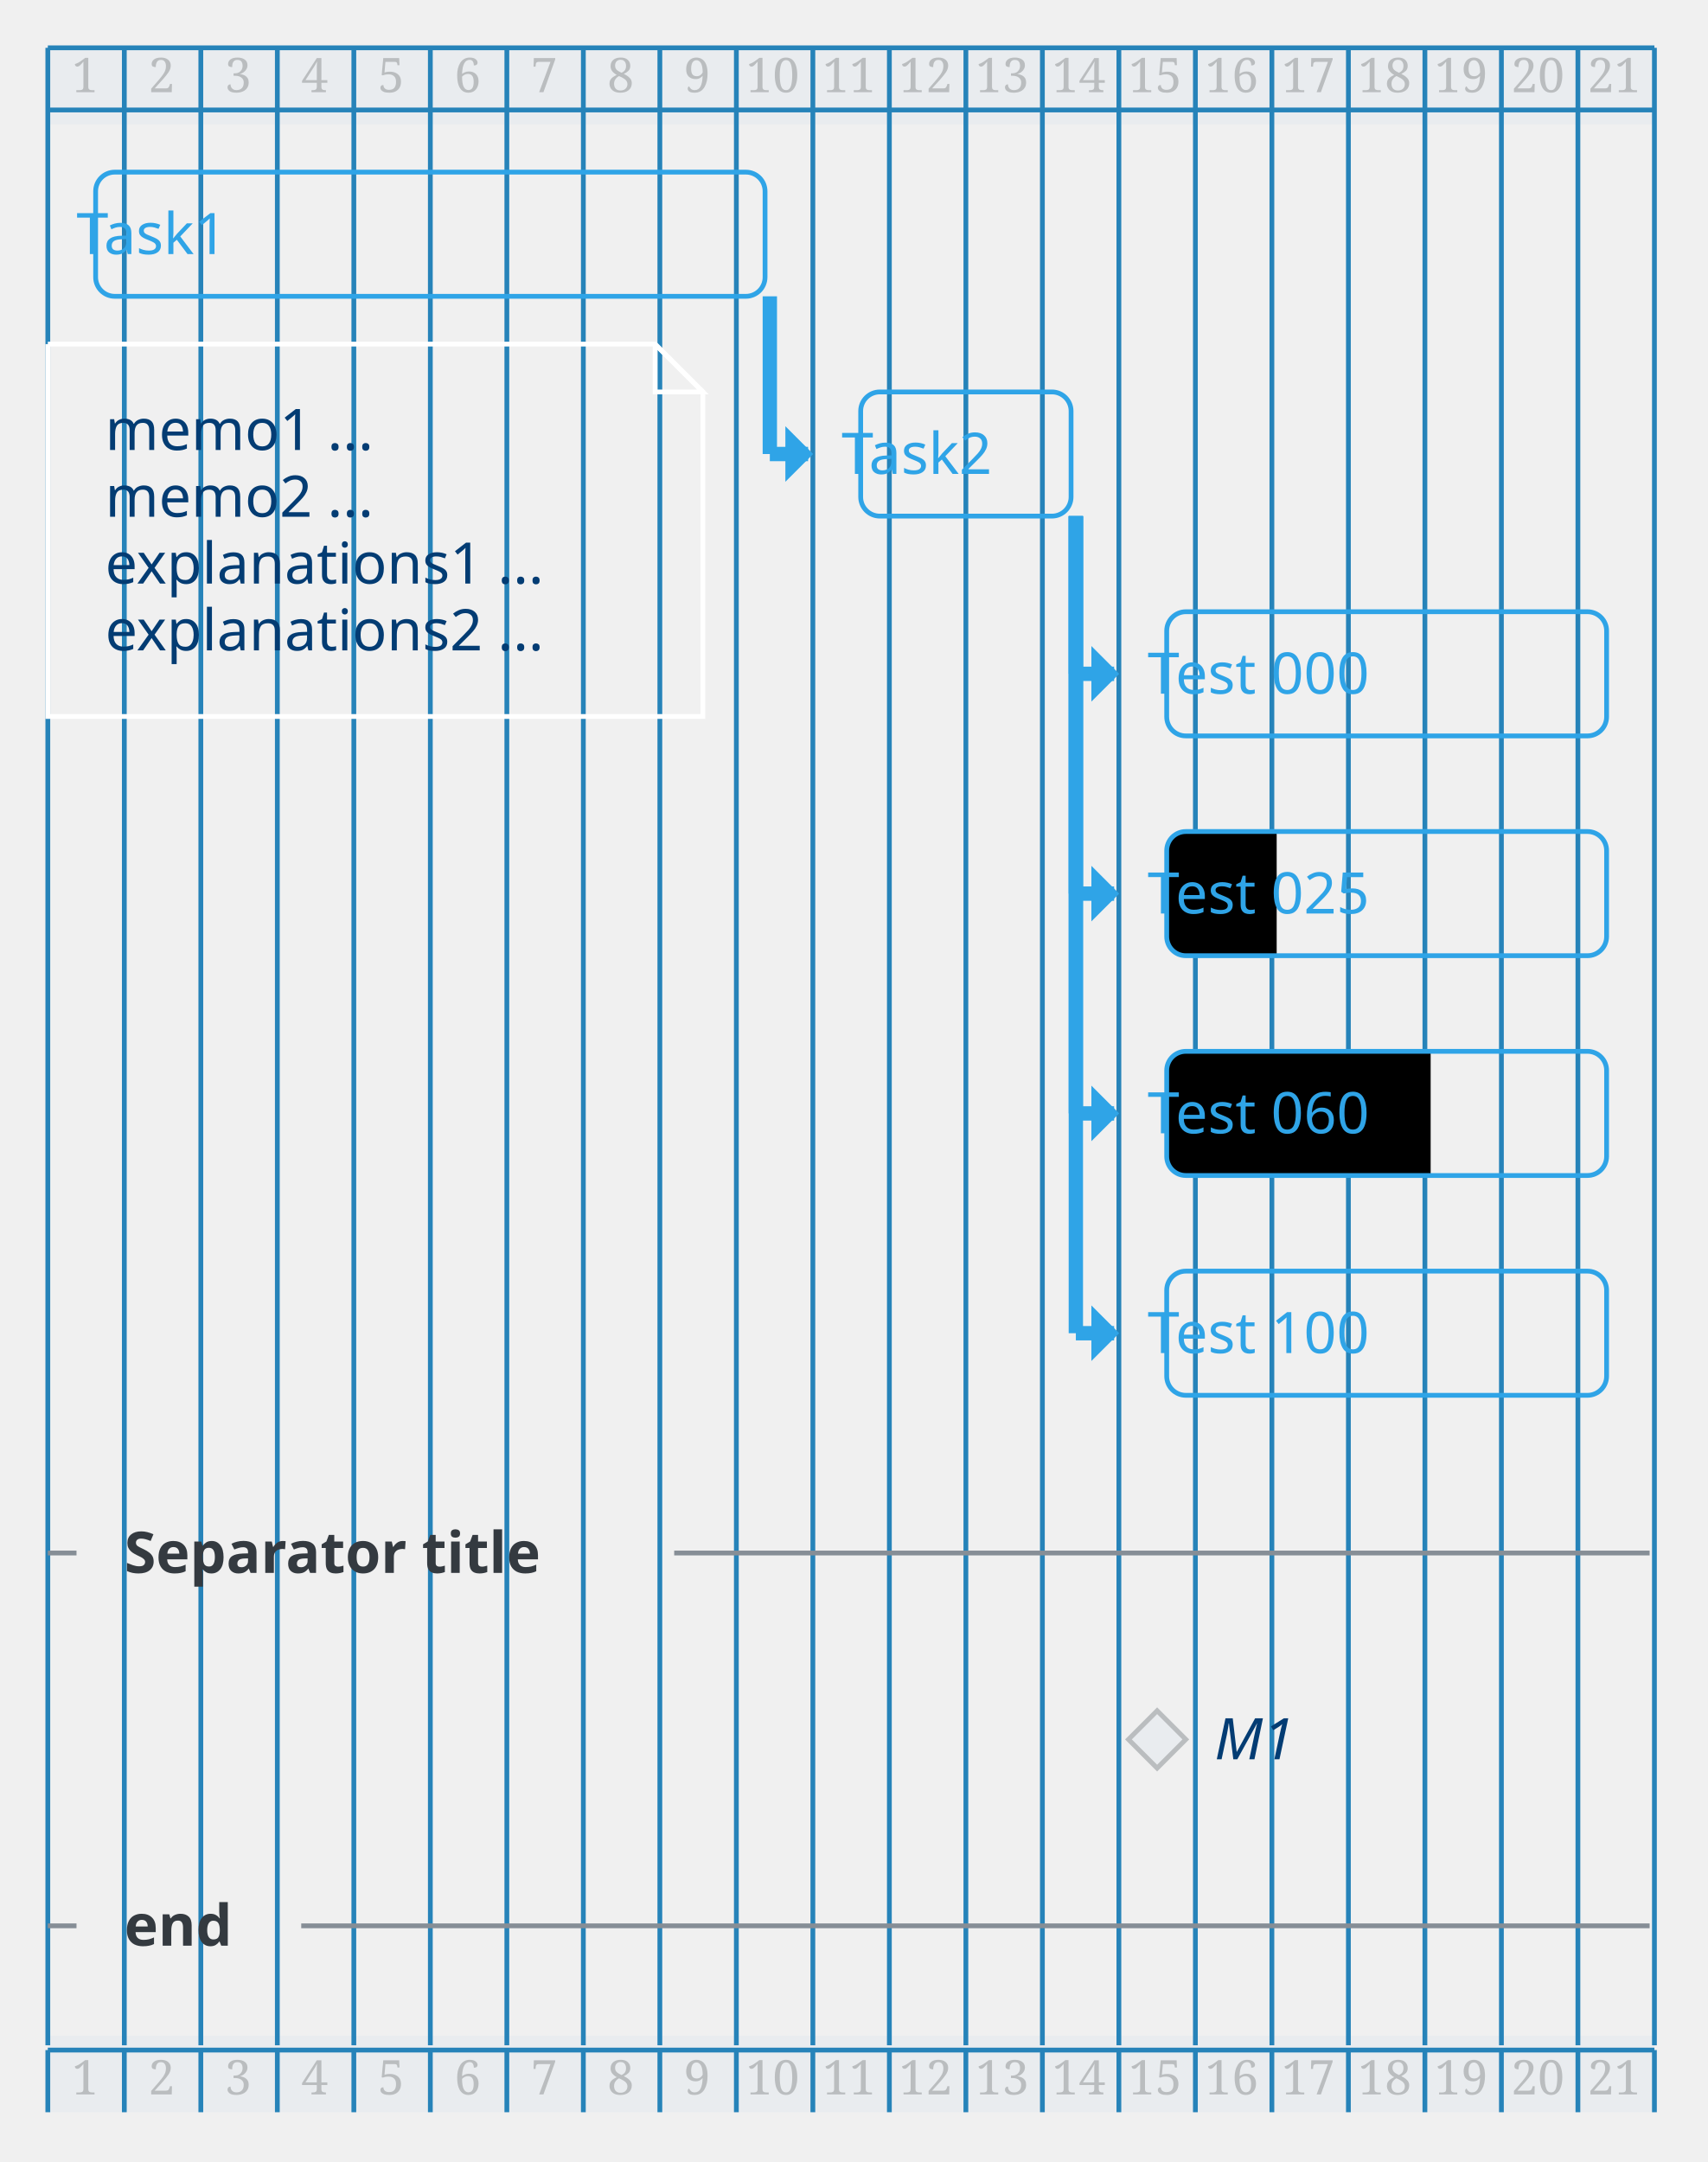
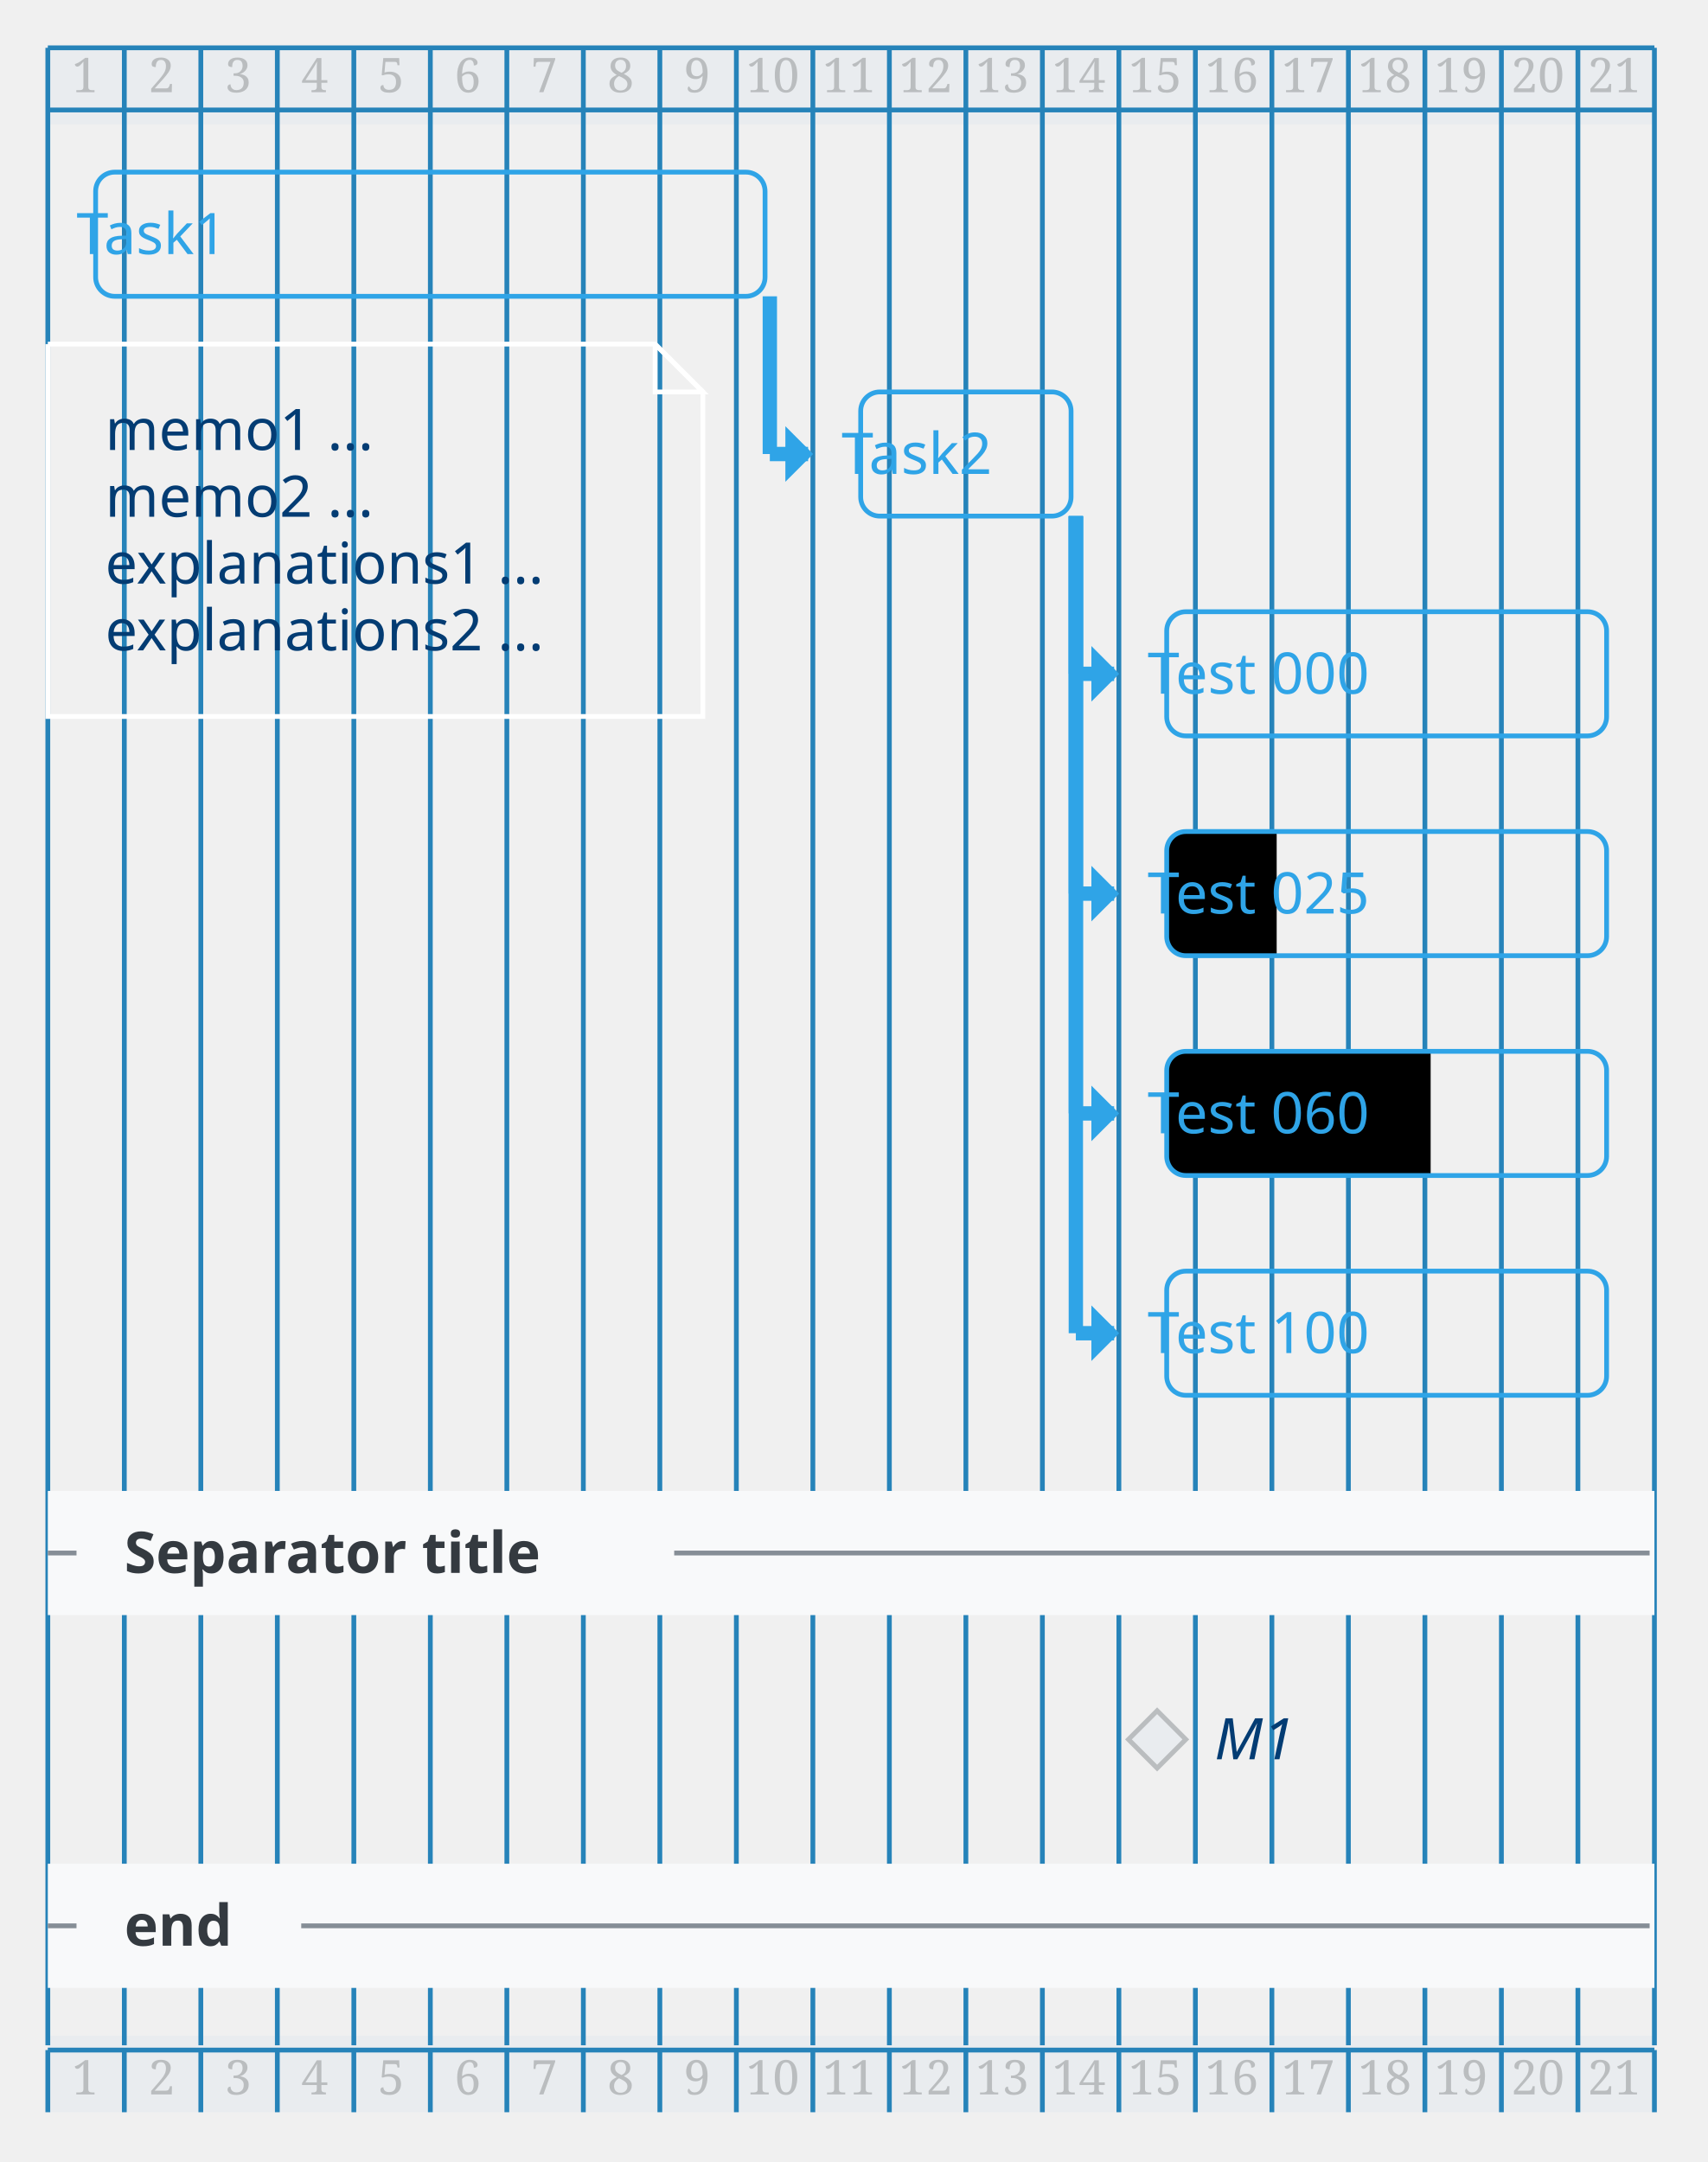
<svg xmlns="http://www.w3.org/2000/svg" contentStyleType="text/css" height="471.875px" preserveAspectRatio="none" style="width:372px;height:471px;" version="1.1" viewBox="0 0 372 471" width="372.917px" zoomAndPan="magnify">
  <defs />
  <g>
    <rect fill="#E9ECEF" height="16.667" style="stroke:none;stroke-width:1.042;" width="350" x="10.417" y="10.417" />
    <rect fill="#E9ECEF" height="16.667" style="stroke:none;stroke-width:1.042;" width="350" x="10.417" y="443.49" />
    <line style="stroke:#2683B9;stroke-width:1.042;" x1="10.417" x2="10.417" y1="10.417" y2="445.573" />
    <line style="stroke:#2683B9;stroke-width:1.042;" x1="27.083" x2="27.083" y1="10.417" y2="445.573" />
    <line style="stroke:#2683B9;stroke-width:1.042;" x1="43.75" x2="43.75" y1="10.417" y2="445.573" />
    <line style="stroke:#2683B9;stroke-width:1.042;" x1="60.417" x2="60.417" y1="10.417" y2="445.573" />
    <line style="stroke:#2683B9;stroke-width:1.042;" x1="77.083" x2="77.083" y1="10.417" y2="445.573" />
    <line style="stroke:#2683B9;stroke-width:1.042;" x1="93.75" x2="93.75" y1="10.417" y2="445.573" />
    <line style="stroke:#2683B9;stroke-width:1.042;" x1="110.417" x2="110.417" y1="10.417" y2="445.573" />
    <line style="stroke:#2683B9;stroke-width:1.042;" x1="127.083" x2="127.083" y1="10.417" y2="445.573" />
    <line style="stroke:#2683B9;stroke-width:1.042;" x1="143.75" x2="143.75" y1="10.417" y2="445.573" />
    <line style="stroke:#2683B9;stroke-width:1.042;" x1="160.417" x2="160.417" y1="10.417" y2="445.573" />
    <line style="stroke:#2683B9;stroke-width:1.042;" x1="177.083" x2="177.083" y1="10.417" y2="445.573" />
    <line style="stroke:#2683B9;stroke-width:1.042;" x1="193.75" x2="193.75" y1="10.417" y2="445.573" />
    <line style="stroke:#2683B9;stroke-width:1.042;" x1="210.417" x2="210.417" y1="10.417" y2="445.573" />
    <line style="stroke:#2683B9;stroke-width:1.042;" x1="227.083" x2="227.083" y1="10.417" y2="445.573" />
    <line style="stroke:#2683B9;stroke-width:1.042;" x1="243.75" x2="243.75" y1="10.417" y2="445.573" />
    <line style="stroke:#2683B9;stroke-width:1.042;" x1="260.417" x2="260.417" y1="10.417" y2="445.573" />
    <line style="stroke:#2683B9;stroke-width:1.042;" x1="277.083" x2="277.083" y1="10.417" y2="445.573" />
    <line style="stroke:#2683B9;stroke-width:1.042;" x1="293.75" x2="293.75" y1="10.417" y2="445.573" />
    <line style="stroke:#2683B9;stroke-width:1.042;" x1="310.417" x2="310.417" y1="10.417" y2="445.573" />
    <line style="stroke:#2683B9;stroke-width:1.042;" x1="327.083" x2="327.083" y1="10.417" y2="445.573" />
    <line style="stroke:#2683B9;stroke-width:1.042;" x1="343.75" x2="343.75" y1="10.417" y2="445.573" />
    <line style="stroke:#2683B9;stroke-width:1.042;" x1="360.417" x2="360.417" y1="10.417" y2="445.573" />
    <text fill="#BABDBF" font-family="Serif" font-size="10.417" lengthAdjust="spacing" textLength="6.25" x="15.625" y="20.086">1</text>
    <text fill="#BABDBF" font-family="Serif" font-size="10.417" lengthAdjust="spacing" textLength="6.25" x="32.292" y="20.086">2</text>
    <text fill="#BABDBF" font-family="Serif" font-size="10.417" lengthAdjust="spacing" textLength="6.25" x="48.958" y="20.086">3</text>
    <text fill="#BABDBF" font-family="Serif" font-size="10.417" lengthAdjust="spacing" textLength="6.25" x="65.625" y="20.086">4</text>
    <text fill="#BABDBF" font-family="Serif" font-size="10.417" lengthAdjust="spacing" textLength="6.25" x="82.292" y="20.086">5</text>
    <text fill="#BABDBF" font-family="Serif" font-size="10.417" lengthAdjust="spacing" textLength="6.25" x="98.958" y="20.086">6</text>
    <text fill="#BABDBF" font-family="Serif" font-size="10.417" lengthAdjust="spacing" textLength="6.25" x="115.625" y="20.086">7</text>
    <text fill="#BABDBF" font-family="Serif" font-size="10.417" lengthAdjust="spacing" textLength="6.25" x="132.292" y="20.086">8</text>
    <text fill="#BABDBF" font-family="Serif" font-size="10.417" lengthAdjust="spacing" textLength="6.25" x="148.958" y="20.086">9</text>
    <text fill="#BABDBF" font-family="Serif" font-size="10.417" lengthAdjust="spacing" textLength="12.5" x="162.5" y="20.086">10</text>
    <text fill="#BABDBF" font-family="Serif" font-size="10.417" lengthAdjust="spacing" textLength="12.5" x="179.167" y="20.086">11</text>
    <text fill="#BABDBF" font-family="Serif" font-size="10.417" lengthAdjust="spacing" textLength="12.5" x="195.833" y="20.086">12</text>
    <text fill="#BABDBF" font-family="Serif" font-size="10.417" lengthAdjust="spacing" textLength="12.5" x="212.5" y="20.086">13</text>
    <text fill="#BABDBF" font-family="Serif" font-size="10.417" lengthAdjust="spacing" textLength="12.5" x="229.167" y="20.086">14</text>
    <text fill="#BABDBF" font-family="Serif" font-size="10.417" lengthAdjust="spacing" textLength="12.5" x="245.833" y="20.086">15</text>
    <text fill="#BABDBF" font-family="Serif" font-size="10.417" lengthAdjust="spacing" textLength="12.5" x="262.5" y="20.086">16</text>
    <text fill="#BABDBF" font-family="Serif" font-size="10.417" lengthAdjust="spacing" textLength="12.5" x="279.167" y="20.086">17</text>
    <text fill="#BABDBF" font-family="Serif" font-size="10.417" lengthAdjust="spacing" textLength="12.5" x="295.833" y="20.086">18</text>
    <text fill="#BABDBF" font-family="Serif" font-size="10.417" lengthAdjust="spacing" textLength="12.5" x="312.5" y="20.086">19</text>
    <text fill="#BABDBF" font-family="Serif" font-size="10.417" lengthAdjust="spacing" textLength="12.5" x="329.167" y="20.086">20</text>
    <text fill="#BABDBF" font-family="Serif" font-size="10.417" lengthAdjust="spacing" textLength="12.5" x="345.833" y="20.086">21</text>
    <line style="stroke:#2683B9;stroke-width:1.042;" x1="10.417" x2="360.417" y1="10.417" y2="10.417" />
    <line style="stroke:#2683B9;stroke-width:1.042;" x1="10.417" x2="360.417" y1="23.958" y2="23.958" />
    <line style="stroke:#2FA4E7;stroke-width:3.125;" x1="167.708" x2="167.708" y1="64.551" y2="98.909" />
    <line style="stroke:#2FA4E7;stroke-width:3.125;" x1="167.708" x2="176.042" y1="98.909" y2="98.909" />
    <polygon fill="#2FA4E7" points="171.875,94.743,171.875,98.909,171.875,103.076,176.042,98.909" style="stroke:#2FA4E7;stroke-width:1.562;" />
    <line style="stroke:#2FA4E7;stroke-width:3.125;" x1="234.375" x2="234.375" y1="112.435" y2="146.794" />
    <line style="stroke:#2FA4E7;stroke-width:3.125;" x1="234.375" x2="242.708" y1="146.794" y2="146.794" />
    <polygon fill="#2FA4E7" points="238.542,142.627,238.542,146.794,238.542,150.96,242.708,146.794" style="stroke:#2FA4E7;stroke-width:1.562;" />
    <line style="stroke:#2FA4E7;stroke-width:3.125;" x1="234.375" x2="234.375" y1="112.435" y2="194.678" />
    <line style="stroke:#2FA4E7;stroke-width:3.125;" x1="234.375" x2="242.708" y1="194.678" y2="194.678" />
    <polygon fill="#2FA4E7" points="238.542,190.511,238.542,194.678,238.542,198.844,242.708,194.678" style="stroke:#2FA4E7;stroke-width:1.562;" />
    <line style="stroke:#2FA4E7;stroke-width:3.125;" x1="234.375" x2="234.375" y1="112.435" y2="242.562" />
    <line style="stroke:#2FA4E7;stroke-width:3.125;" x1="234.375" x2="242.708" y1="242.562" y2="242.562" />
    <polygon fill="#2FA4E7" points="238.542,238.395,238.542,242.562,238.542,246.728,242.708,242.562" style="stroke:#2FA4E7;stroke-width:1.562;" />
    <line style="stroke:#2FA4E7;stroke-width:3.125;" x1="234.375" x2="234.375" y1="112.435" y2="290.446" />
    <line style="stroke:#2FA4E7;stroke-width:3.125;" x1="234.375" x2="242.708" y1="290.446" y2="290.446" />
    <polygon fill="#2FA4E7" points="238.542,286.279,238.542,290.446,238.542,294.613,242.708,290.446" style="stroke:#2FA4E7;stroke-width:1.562;" />
    <path d="M10.417,74.967 L10.417,156.087 L153.125,156.087 L153.125,85.384 L142.708,74.967 L10.417,74.967 " fill="none" style="stroke:#FFFFFF;stroke-width:1.042;" />
    <path d="M142.708,74.967 L142.708,85.384 L153.125,85.384 L142.708,74.967 " fill="none" style="stroke:#FFFFFF;stroke-width:1.042;" />
    <text fill="#033C73" font-family="&quot;Verdana&quot;" font-size="12.5" lengthAdjust="spacing" textLength="64.583" x="22.917" y="98.029">memo1 ...</text>
    <text fill="#033C73" font-family="&quot;Verdana&quot;" font-size="12.5" lengthAdjust="spacing" textLength="64.583" x="22.917" y="112.579">memo2 ...</text>
    <text fill="#033C73" font-family="&quot;Verdana&quot;" font-size="12.5" lengthAdjust="spacing" textLength="108.333" x="22.917" y="127.13">explanations1 ...</text>
    <text fill="#033C73" font-family="&quot;Verdana&quot;" font-size="12.5" lengthAdjust="spacing" textLength="108.333" x="22.917" y="141.681">explanations2 ...</text>
    <rect fill="none" height="27.051" rx="4.167" ry="4.167" style="stroke:#2FA4E7;stroke-width:1.042;" width="145.833" x="20.833" y="37.5" />
    <rect fill="none" height="27.051" rx="4.167" ry="4.167" style="stroke:#2FA4E7;stroke-width:1.042;" width="45.833" x="187.5" y="85.384" />
    <rect fill="none" height="27.051" rx="4.167" ry="4.167" style="stroke:#2FA4E7;stroke-width:1.042;" width="95.833" x="254.167" y="133.268" />
    <path d="M278.125,208.203 L258.333,208.203 A4.167,4.167 0 0 1 254.167,204.036 L254.167,185.319 A4.167,4.167 0 0 1 258.333,181.152 L278.125,181.152 " fill="#000000" style="stroke:none;stroke-width:1.042;" />
    <path d="M278.125,181.152 L345.833,181.152 A4.167,4.167 0 0 1 350,185.319 L350,204.036 A4.167,4.167 0 0 1 345.833,208.203 L278.125,208.203 " fill="none" style="stroke:none;stroke-width:1.042;" />
    <rect fill="none" height="27.051" rx="4.167" ry="4.167" style="stroke:#2FA4E7;stroke-width:1.042;" width="95.833" x="254.167" y="181.152" />
    <path d="M311.667,256.087 L258.333,256.087 A4.167,4.167 0 0 1 254.167,251.921 L254.167,233.203 A4.167,4.167 0 0 1 258.333,229.036 L311.667,229.036 " fill="#000000" style="stroke:none;stroke-width:1.042;" />
    <path d="M311.667,229.036 L345.833,229.036 A4.167,4.167 0 0 1 350,233.203 L350,251.921 A4.167,4.167 0 0 1 345.833,256.087 L311.667,256.087 " fill="none" style="stroke:none;stroke-width:1.042;" />
    <rect fill="none" height="27.051" rx="4.167" ry="4.167" style="stroke:#2FA4E7;stroke-width:1.042;" width="95.833" x="254.167" y="229.036" />
    <rect fill="none" height="27.051" rx="4.167" ry="4.167" style="stroke:#2FA4E7;stroke-width:1.042;" width="95.833" x="254.167" y="276.921" />
+     <rect fill="#F8F9FA" height="27.051" style="stroke:none;stroke-width:1.042;" width="350" x="10.417" y="324.805" />
    <line style="stroke:#868E96;stroke-width:1.042;" x1="10.417" x2="16.667" y1="338.33" y2="338.33" />
    <line style="stroke:#868E96;stroke-width:1.042;" x1="146.875" x2="359.375" y1="338.33" y2="338.33" />
    <polygon fill="#E9ECEF" points="252.083,372.689,258.333,378.939,252.083,385.189,245.833,378.939" style="stroke:#BABDBF;stroke-width:1.042;" />
+     <rect fill="#F8F9FA" height="27.051" style="stroke:none;stroke-width:1.042;" width="350" x="10.417" y="406.022" />
    <line style="stroke:#868E96;stroke-width:1.042;" x1="10.417" x2="16.667" y1="419.548" y2="419.548" />
    <line style="stroke:#868E96;stroke-width:1.042;" x1="65.625" x2="359.375" y1="419.548" y2="419.548" />
    <text fill="#2FA4E7" font-family="&quot;Verdana&quot;" font-size="12.5" lengthAdjust="spacing" textLength="38.542" x="16.667" y="55.353">Task1</text>
    <text fill="#2FA4E7" font-family="&quot;Verdana&quot;" font-size="12.5" lengthAdjust="spacing" textLength="38.542" x="183.333" y="103.237">Task2</text>
    <text fill="#2FA4E7" font-family="&quot;Verdana&quot;" font-size="12.5" lengthAdjust="spacing" textLength="61.458" x="250" y="151.121">Test  000</text>
    <text fill="#2FA4E7" font-family="&quot;Verdana&quot;" font-size="12.5" lengthAdjust="spacing" textLength="61.458" x="250" y="199.005">Test  025</text>
    <text fill="#2FA4E7" font-family="&quot;Verdana&quot;" font-size="12.5" lengthAdjust="spacing" textLength="61.458" x="250" y="246.889">Test  060</text>
    <text fill="#2FA4E7" font-family="&quot;Verdana&quot;" font-size="12.5" lengthAdjust="spacing" textLength="61.458" x="250" y="294.773">Test  100</text>
    <text fill="#343A40" font-family="&quot;Verdana&quot;" font-size="12.5" font-weight="bold" lengthAdjust="spacing" textLength="109.375" x="27.083" y="342.658">Separator title</text>
    <text fill="#033C73" font-family="&quot;Verdana&quot;" font-size="12.5" font-style="italic" lengthAdjust="spacing" textLength="18.75" x="264.583" y="383.266">M1</text>
    <text fill="#343A40" font-family="&quot;Verdana&quot;" font-size="12.5" font-weight="bold" lengthAdjust="spacing" textLength="28.125" x="27.083" y="423.875">end</text>
    <line style="stroke:#2683B9;stroke-width:1.042;" x1="10.417" x2="10.417" y1="446.615" y2="460.156" />
    <line style="stroke:#2683B9;stroke-width:1.042;" x1="27.083" x2="27.083" y1="446.615" y2="460.156" />
    <line style="stroke:#2683B9;stroke-width:1.042;" x1="43.75" x2="43.75" y1="446.615" y2="460.156" />
    <line style="stroke:#2683B9;stroke-width:1.042;" x1="60.417" x2="60.417" y1="446.615" y2="460.156" />
    <line style="stroke:#2683B9;stroke-width:1.042;" x1="77.083" x2="77.083" y1="446.615" y2="460.156" />
    <line style="stroke:#2683B9;stroke-width:1.042;" x1="93.75" x2="93.75" y1="446.615" y2="460.156" />
    <line style="stroke:#2683B9;stroke-width:1.042;" x1="110.417" x2="110.417" y1="446.615" y2="460.156" />
    <line style="stroke:#2683B9;stroke-width:1.042;" x1="127.083" x2="127.083" y1="446.615" y2="460.156" />
    <line style="stroke:#2683B9;stroke-width:1.042;" x1="143.75" x2="143.75" y1="446.615" y2="460.156" />
    <line style="stroke:#2683B9;stroke-width:1.042;" x1="160.417" x2="160.417" y1="446.615" y2="460.156" />
    <line style="stroke:#2683B9;stroke-width:1.042;" x1="177.083" x2="177.083" y1="446.615" y2="460.156" />
    <line style="stroke:#2683B9;stroke-width:1.042;" x1="193.75" x2="193.75" y1="446.615" y2="460.156" />
    <line style="stroke:#2683B9;stroke-width:1.042;" x1="210.417" x2="210.417" y1="446.615" y2="460.156" />
    <line style="stroke:#2683B9;stroke-width:1.042;" x1="227.083" x2="227.083" y1="446.615" y2="460.156" />
    <line style="stroke:#2683B9;stroke-width:1.042;" x1="243.75" x2="243.75" y1="446.615" y2="460.156" />
    <line style="stroke:#2683B9;stroke-width:1.042;" x1="260.417" x2="260.417" y1="446.615" y2="460.156" />
    <line style="stroke:#2683B9;stroke-width:1.042;" x1="277.083" x2="277.083" y1="446.615" y2="460.156" />
    <line style="stroke:#2683B9;stroke-width:1.042;" x1="293.75" x2="293.75" y1="446.615" y2="460.156" />
    <line style="stroke:#2683B9;stroke-width:1.042;" x1="310.417" x2="310.417" y1="446.615" y2="460.156" />
    <line style="stroke:#2683B9;stroke-width:1.042;" x1="327.083" x2="327.083" y1="446.615" y2="460.156" />
    <line style="stroke:#2683B9;stroke-width:1.042;" x1="343.75" x2="343.75" y1="446.615" y2="460.156" />
    <line style="stroke:#2683B9;stroke-width:1.042;" x1="360.417" x2="360.417" y1="446.615" y2="460.156" />
    <text fill="#BABDBF" font-family="Serif" font-size="10.417" lengthAdjust="spacing" textLength="6.25" x="15.625" y="456.284">1</text>
    <text fill="#BABDBF" font-family="Serif" font-size="10.417" lengthAdjust="spacing" textLength="6.25" x="32.292" y="456.284">2</text>
    <text fill="#BABDBF" font-family="Serif" font-size="10.417" lengthAdjust="spacing" textLength="6.25" x="48.958" y="456.284">3</text>
    <text fill="#BABDBF" font-family="Serif" font-size="10.417" lengthAdjust="spacing" textLength="6.25" x="65.625" y="456.284">4</text>
    <text fill="#BABDBF" font-family="Serif" font-size="10.417" lengthAdjust="spacing" textLength="6.25" x="82.292" y="456.284">5</text>
    <text fill="#BABDBF" font-family="Serif" font-size="10.417" lengthAdjust="spacing" textLength="6.25" x="98.958" y="456.284">6</text>
    <text fill="#BABDBF" font-family="Serif" font-size="10.417" lengthAdjust="spacing" textLength="6.25" x="115.625" y="456.284">7</text>
    <text fill="#BABDBF" font-family="Serif" font-size="10.417" lengthAdjust="spacing" textLength="6.25" x="132.292" y="456.284">8</text>
    <text fill="#BABDBF" font-family="Serif" font-size="10.417" lengthAdjust="spacing" textLength="6.25" x="148.958" y="456.284">9</text>
    <text fill="#BABDBF" font-family="Serif" font-size="10.417" lengthAdjust="spacing" textLength="12.5" x="162.5" y="456.284">10</text>
    <text fill="#BABDBF" font-family="Serif" font-size="10.417" lengthAdjust="spacing" textLength="12.5" x="179.167" y="456.284">11</text>
    <text fill="#BABDBF" font-family="Serif" font-size="10.417" lengthAdjust="spacing" textLength="12.5" x="195.833" y="456.284">12</text>
    <text fill="#BABDBF" font-family="Serif" font-size="10.417" lengthAdjust="spacing" textLength="12.5" x="212.5" y="456.284">13</text>
    <text fill="#BABDBF" font-family="Serif" font-size="10.417" lengthAdjust="spacing" textLength="12.5" x="229.167" y="456.284">14</text>
    <text fill="#BABDBF" font-family="Serif" font-size="10.417" lengthAdjust="spacing" textLength="12.5" x="245.833" y="456.284">15</text>
    <text fill="#BABDBF" font-family="Serif" font-size="10.417" lengthAdjust="spacing" textLength="12.5" x="262.5" y="456.284">16</text>
    <text fill="#BABDBF" font-family="Serif" font-size="10.417" lengthAdjust="spacing" textLength="12.5" x="279.167" y="456.284">17</text>
    <text fill="#BABDBF" font-family="Serif" font-size="10.417" lengthAdjust="spacing" textLength="12.5" x="295.833" y="456.284">18</text>
    <text fill="#BABDBF" font-family="Serif" font-size="10.417" lengthAdjust="spacing" textLength="12.5" x="312.5" y="456.284">19</text>
    <text fill="#BABDBF" font-family="Serif" font-size="10.417" lengthAdjust="spacing" textLength="12.5" x="329.167" y="456.284">20</text>
    <text fill="#BABDBF" font-family="Serif" font-size="10.417" lengthAdjust="spacing" textLength="12.5" x="345.833" y="456.284">21</text>
    <line style="stroke:#2683B9;stroke-width:1.042;" x1="10.417" x2="360.417" y1="446.615" y2="446.615" />
  </g>
</svg>
